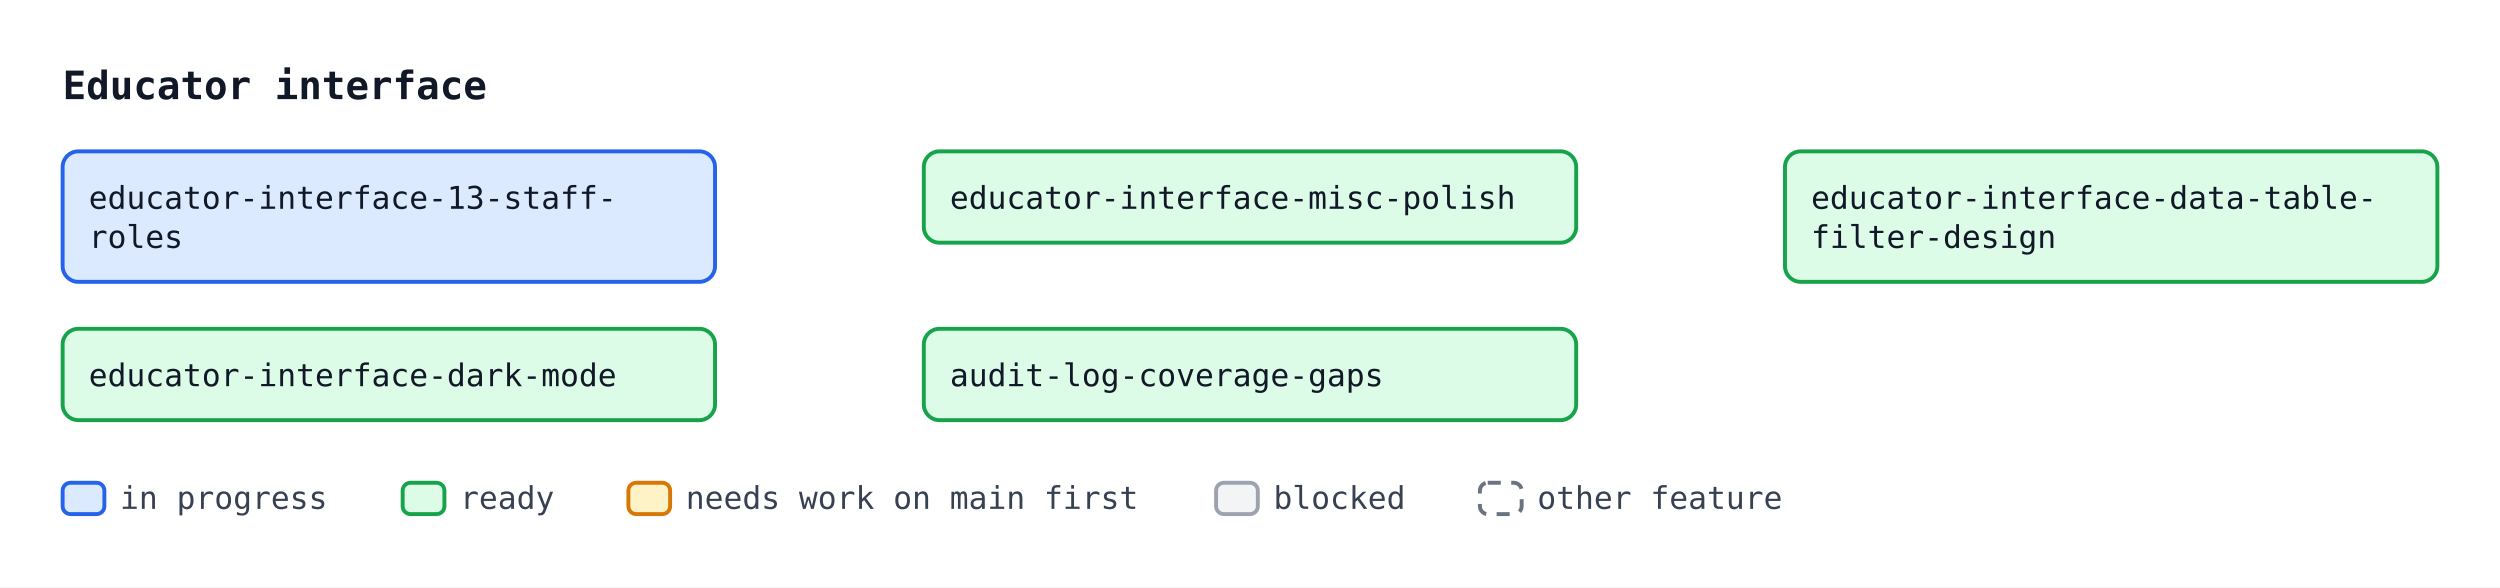
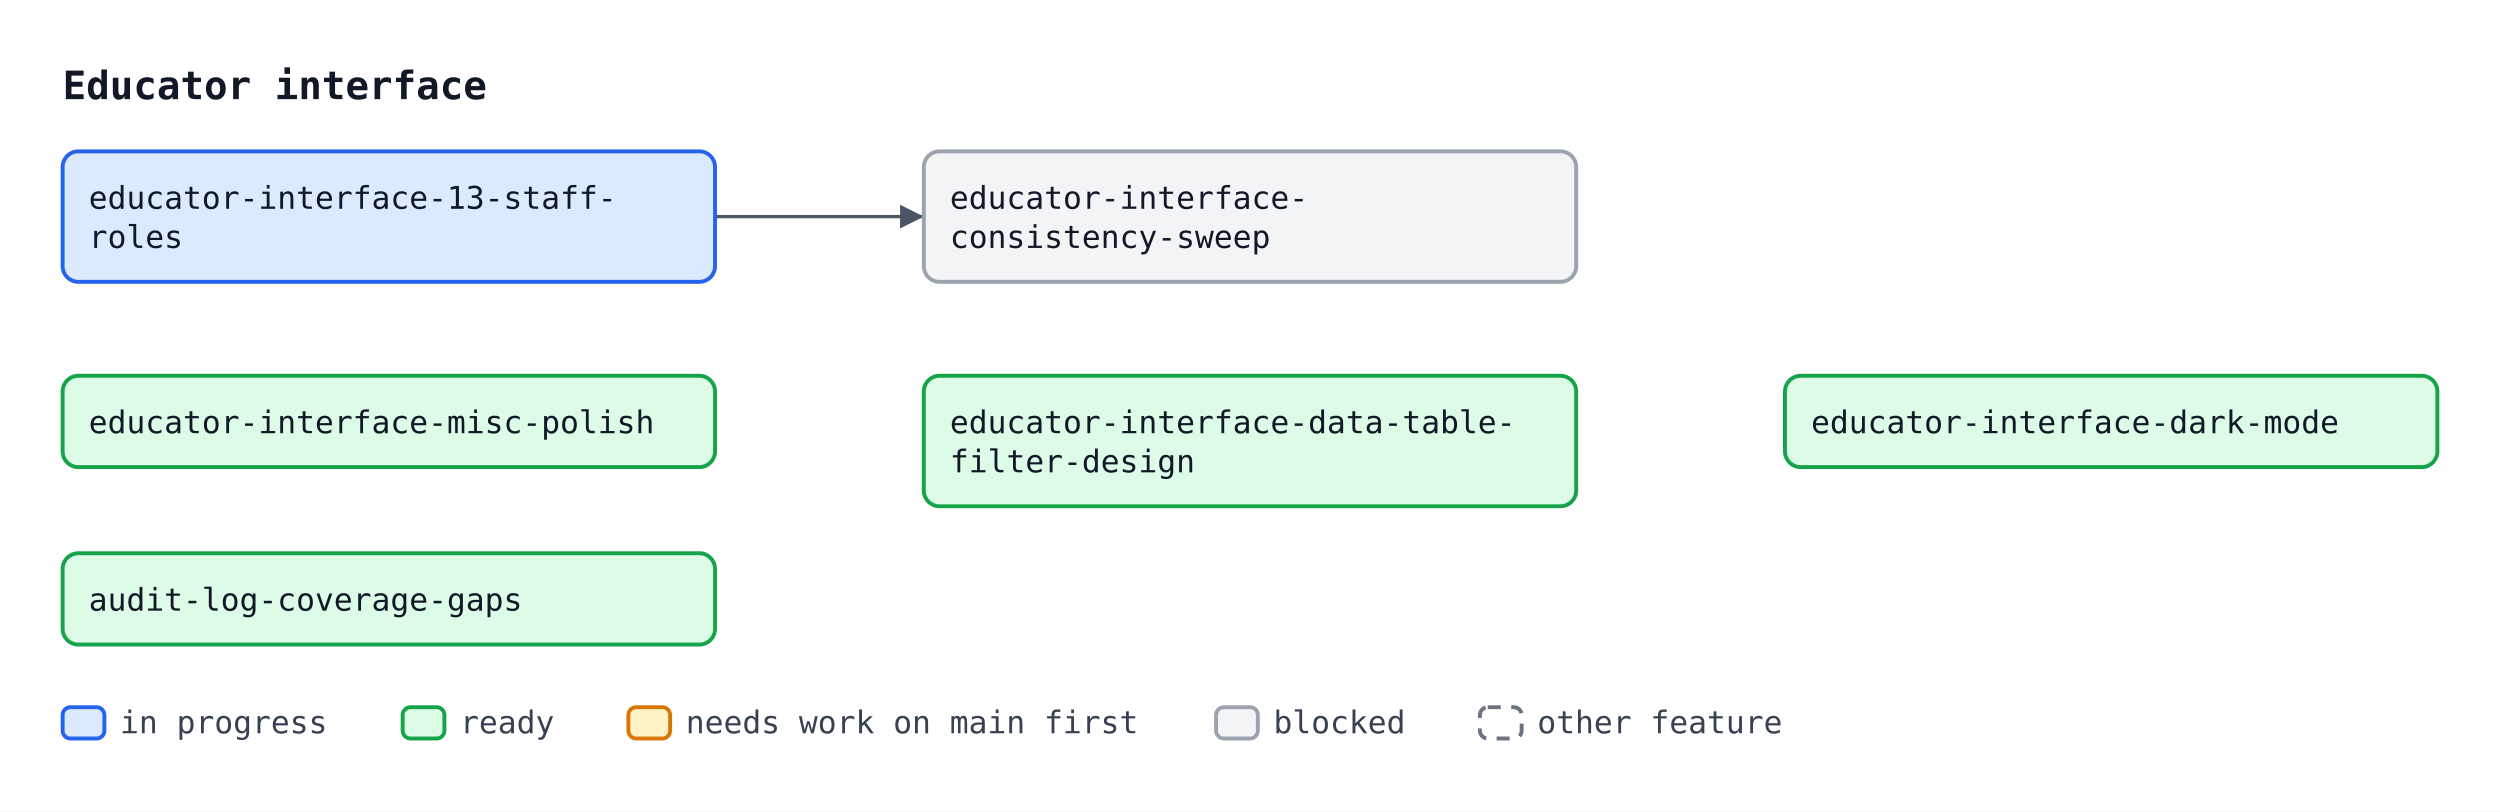
- <svg xmlns="http://www.w3.org/2000/svg" width="958" height="225" viewBox="0 0 958 225" font-family="ui-monospace, SFMono-Regular, Menlo, Consolas, monospace" font-size="12">
+ <svg xmlns="http://www.w3.org/2000/svg" width="958" height="311" viewBox="0 0 958 311" font-family="ui-monospace, SFMono-Regular, Menlo, Consolas, monospace" font-size="12">
  <defs>
    <marker id="arrow" viewBox="0 0 10 10" refX="10" refY="5" markerWidth="7" markerHeight="7" orient="auto-start-reverse">
      <path d="M0,0 L10,5 L0,10 z" fill="#4b5563" />
    </marker>
  </defs>
-   <rect width="958" height="225" fill="#ffffff" />
+   <rect width="958" height="311" fill="#ffffff" />
  <text x="24" y="38" font-size="15" font-weight="bold" fill="#111827">Educator interface</text>
+   <path d="M274.0,83.0 C314.0,83.0 314.0,83.0 354.0,83.0" fill="none" stroke="#4b5563" stroke-width="1.3" marker-end="url(#arrow)" />
  <rect x="24.0" y="58.0" width="250" height="50" rx="6" fill="#dbeafe" stroke="#2563eb" stroke-width="1.5" />
  <text x="34.0" y="80.0" fill="#111827">educator-interface-13-staff-</text>
  <text x="34.0" y="95.0" fill="#111827">roles</text>
-   <rect x="354.0" y="58.0" width="250" height="35" rx="6" fill="#dcfce7" stroke="#16a34a" stroke-width="1.5" />
-   <text x="364.0" y="80.0" fill="#111827">educator-interface-misc-polish</text>
-   <rect x="684.0" y="58.0" width="250" height="50" rx="6" fill="#dcfce7" stroke="#16a34a" stroke-width="1.5" />
-   <text x="694.0" y="80.0" fill="#111827">educator-interface-data-table-</text>
-   <text x="694.0" y="95.0" fill="#111827">filter-design</text>
-   <rect x="24.0" y="126.0" width="250" height="35" rx="6" fill="#dcfce7" stroke="#16a34a" stroke-width="1.5" />
-   <text x="34.0" y="148.0" fill="#111827">educator-interface-dark-mode</text>
-   <rect x="354.0" y="126.0" width="250" height="35" rx="6" fill="#dcfce7" stroke="#16a34a" stroke-width="1.5" />
-   <text x="364.0" y="148.0" fill="#111827">audit-log-coverage-gaps</text>
-   <rect x="24.0" y="185" width="16" height="12" rx="3" fill="#dbeafe" stroke="#2563eb" stroke-width="1.5" />
-   <text x="46.0" y="195" fill="#374151">in progress</text>
-   <rect x="154.3" y="185" width="16" height="12" rx="3" fill="#dcfce7" stroke="#16a34a" stroke-width="1.5" />
-   <text x="176.3" y="195" fill="#374151">ready</text>
-   <rect x="240.8" y="185" width="16" height="12" rx="3" fill="#fef3c7" stroke="#d97706" stroke-width="1.5" />
-   <text x="262.8" y="195" fill="#374151">needs work on main first</text>
-   <rect x="466.0" y="185" width="16" height="12" rx="3" fill="#f3f4f6" stroke="#9ca3af" stroke-width="1.5" />
-   <text x="488.0" y="195" fill="#374151">blocked</text>
-   <rect x="567.1" y="185" width="16" height="12" rx="3" fill="#ffffff" stroke="#6b7280" stroke-width="1.5" stroke-dasharray="5 4" />
-   <text x="589.1" y="195" fill="#374151">other feature</text>
+   <rect x="354.0" y="58.0" width="250" height="50" rx="6" fill="#f3f4f6" stroke="#9ca3af" stroke-width="1.5" />
+   <text x="364.0" y="80.0" fill="#111827">educator-interface-</text>
+   <text x="364.0" y="95.0" fill="#111827">consistency-sweep</text>
+   <rect x="24.0" y="144.0" width="250" height="35" rx="6" fill="#dcfce7" stroke="#16a34a" stroke-width="1.5" />
+   <text x="34.0" y="166.0" fill="#111827">educator-interface-misc-polish</text>
+   <rect x="354.0" y="144.0" width="250" height="50" rx="6" fill="#dcfce7" stroke="#16a34a" stroke-width="1.5" />
+   <text x="364.0" y="166.0" fill="#111827">educator-interface-data-table-</text>
+   <text x="364.0" y="181.0" fill="#111827">filter-design</text>
+   <rect x="684.0" y="144.0" width="250" height="35" rx="6" fill="#dcfce7" stroke="#16a34a" stroke-width="1.5" />
+   <text x="694.0" y="166.0" fill="#111827">educator-interface-dark-mode</text>
+   <rect x="24.0" y="212.0" width="250" height="35" rx="6" fill="#dcfce7" stroke="#16a34a" stroke-width="1.5" />
+   <text x="34.0" y="234.0" fill="#111827">audit-log-coverage-gaps</text>
+   <rect x="24.0" y="271" width="16" height="12" rx="3" fill="#dbeafe" stroke="#2563eb" stroke-width="1.5" />
+   <text x="46.0" y="281" fill="#374151">in progress</text>
+   <rect x="154.3" y="271" width="16" height="12" rx="3" fill="#dcfce7" stroke="#16a34a" stroke-width="1.5" />
+   <text x="176.3" y="281" fill="#374151">ready</text>
+   <rect x="240.8" y="271" width="16" height="12" rx="3" fill="#fef3c7" stroke="#d97706" stroke-width="1.5" />
+   <text x="262.8" y="281" fill="#374151">needs work on main first</text>
+   <rect x="466.0" y="271" width="16" height="12" rx="3" fill="#f3f4f6" stroke="#9ca3af" stroke-width="1.5" />
+   <text x="488.0" y="281" fill="#374151">blocked</text>
+   <rect x="567.1" y="271" width="16" height="12" rx="3" fill="#ffffff" stroke="#6b7280" stroke-width="1.5" stroke-dasharray="5 4" />
+   <text x="589.1" y="281" fill="#374151">other feature</text>
</svg>
